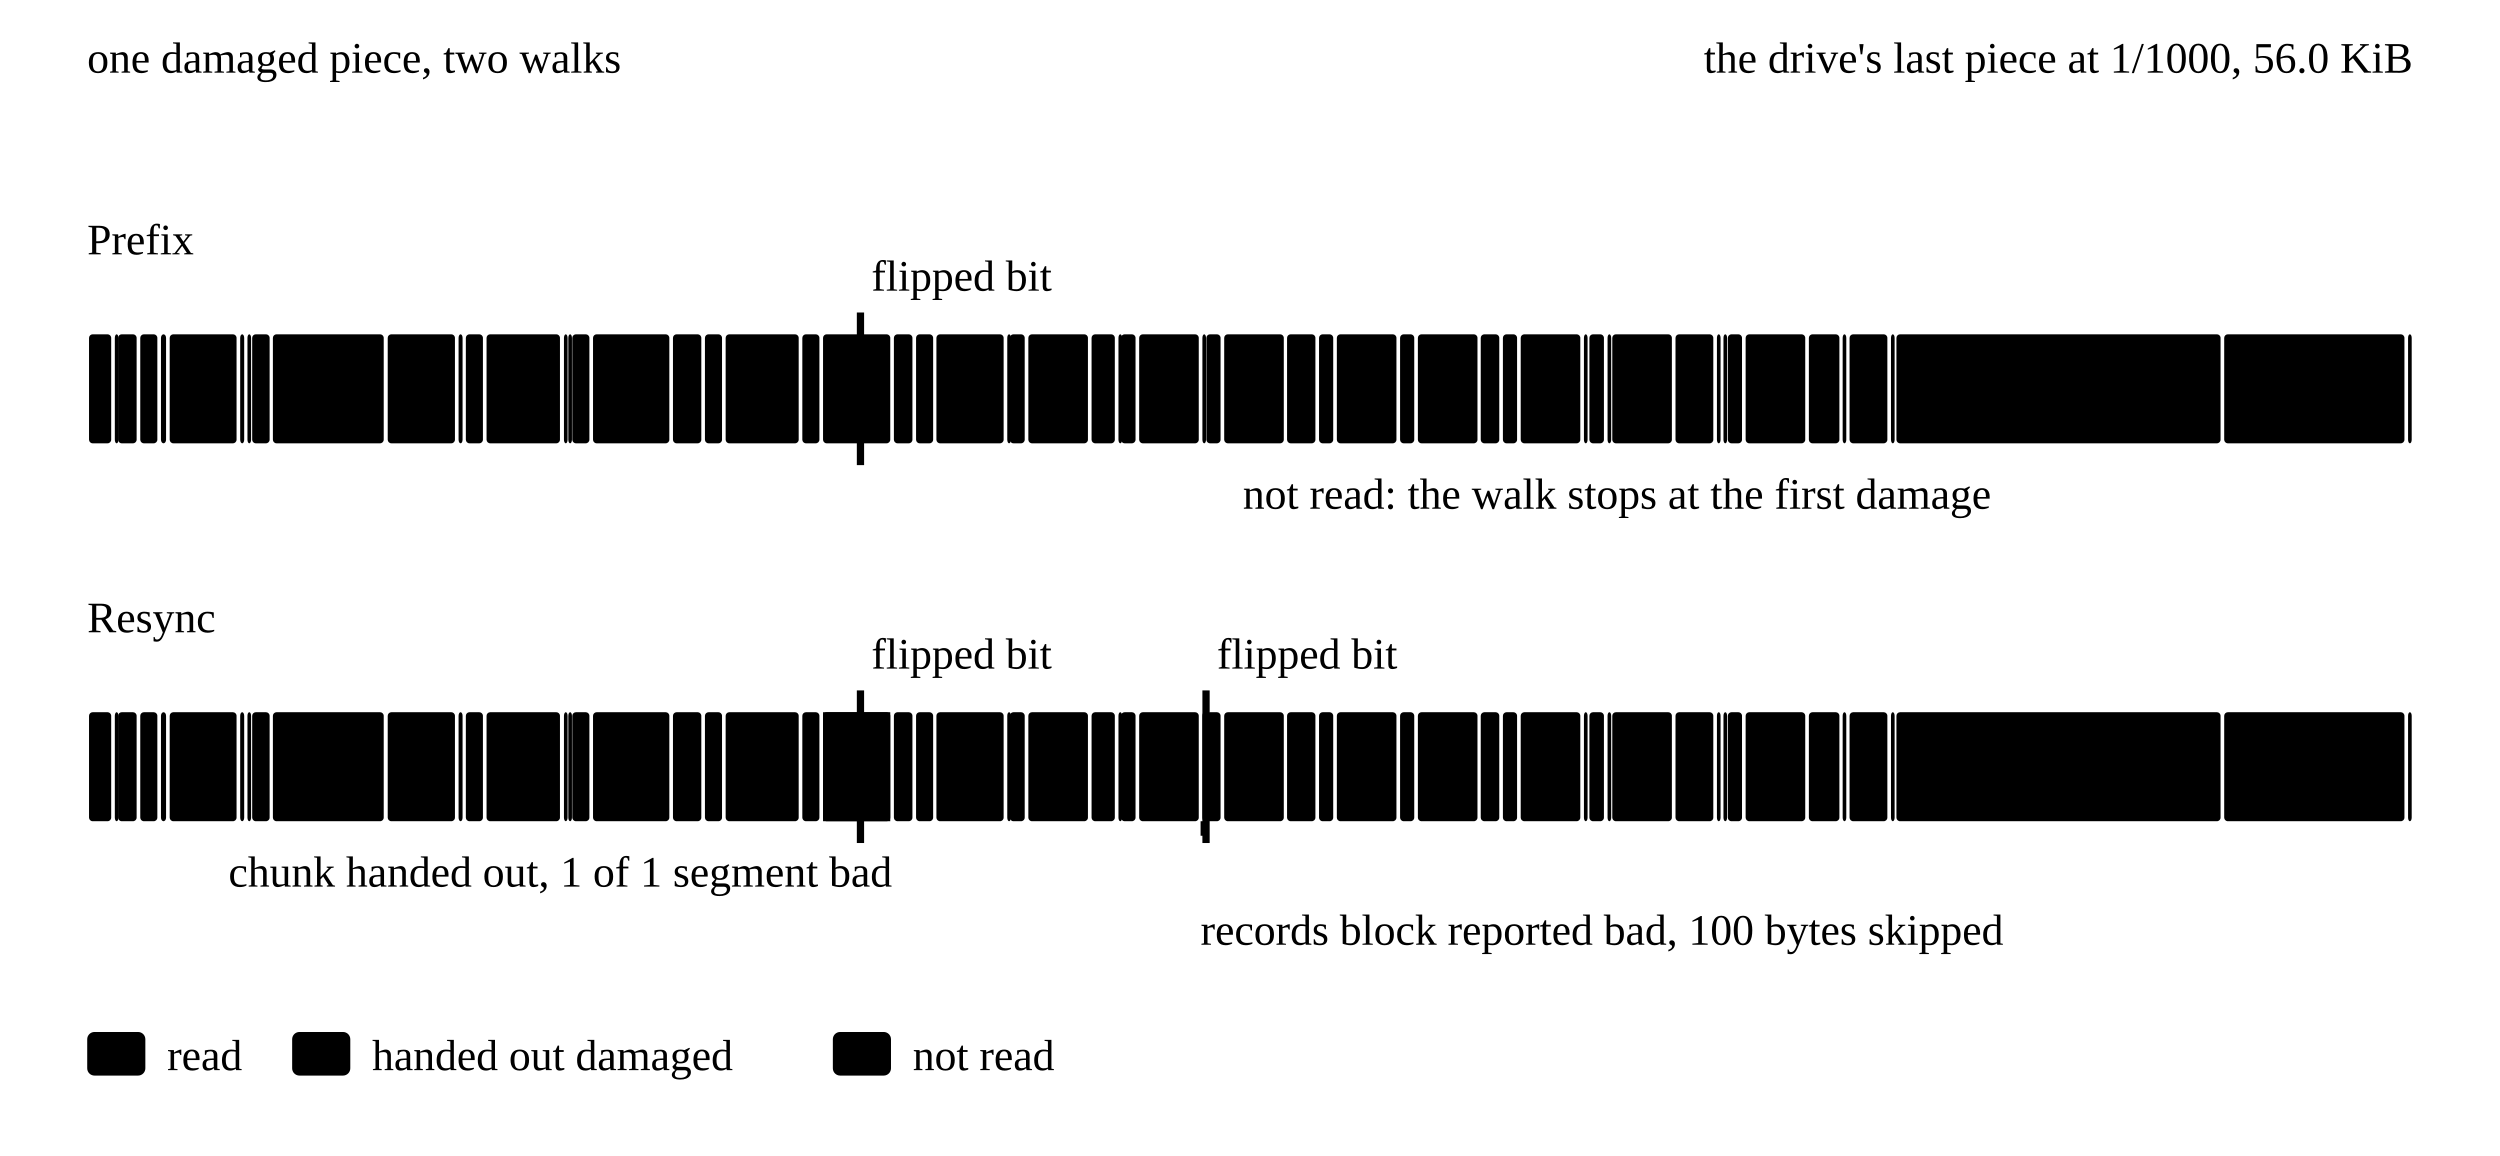
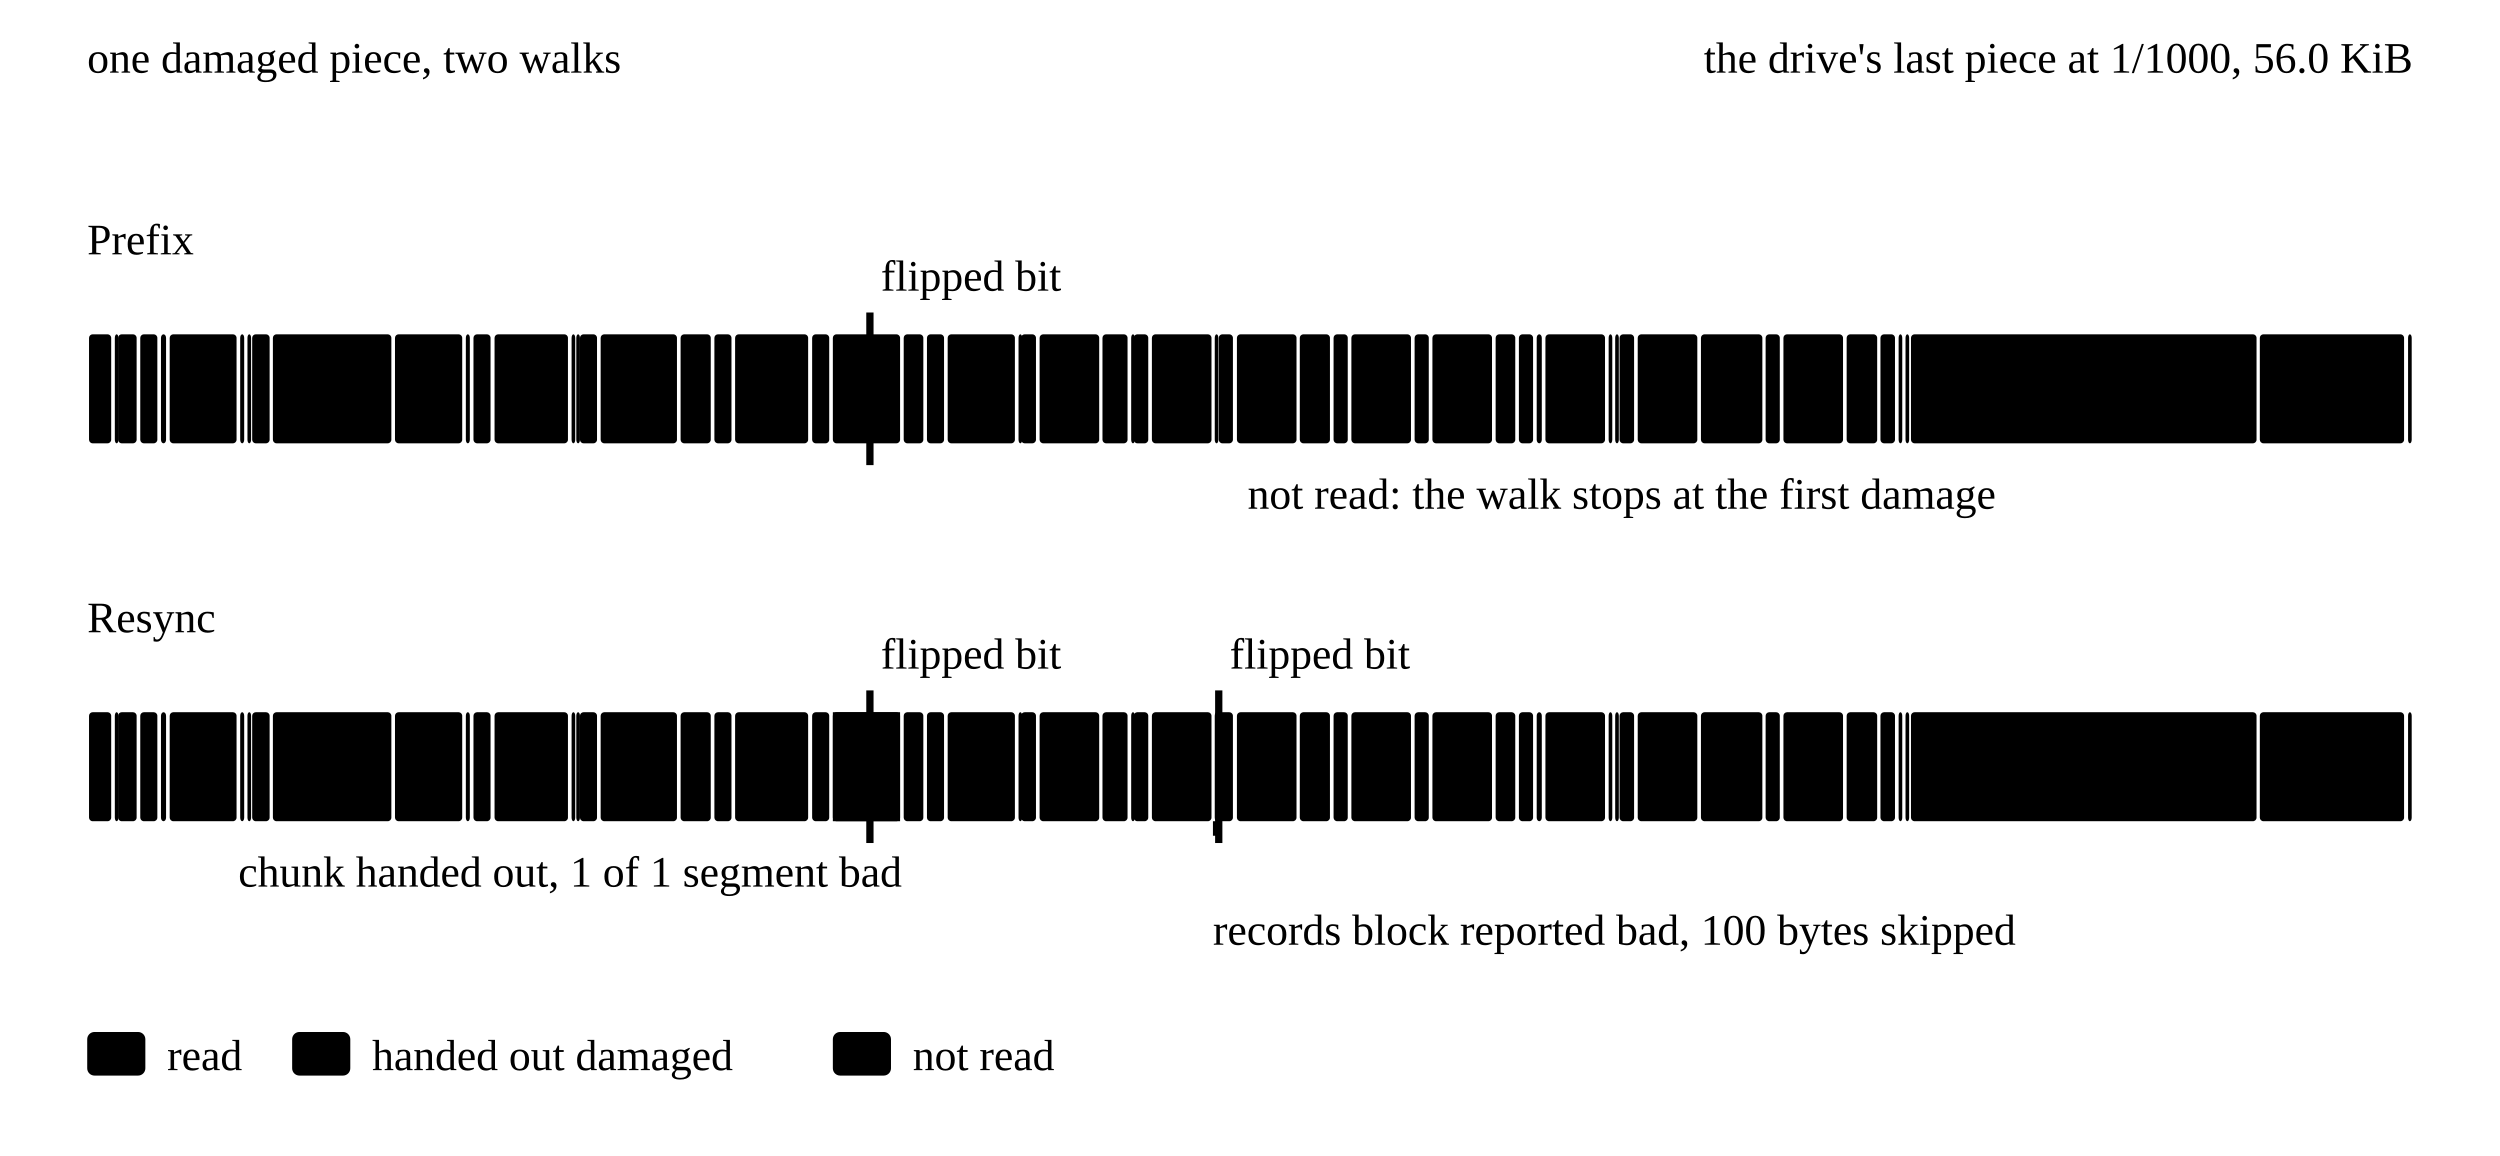
<svg xmlns="http://www.w3.org/2000/svg" class="ww-svg" viewBox="0 0 688 318" width="688" height="318" role="img" aria-label="One piece of 56.0 KiB with two damaged blocks, walked twice: Prefix reads the blocks before the first damage and stops; Resync hands out the chunk with the damaged payload marked, reports the bad records block, skips to the next block and reads on to the end">
  <text x="24.0" y="20.0" text-anchor="start" class="strong">one damaged piece, two walks</text>
  <text x="664.0" y="20.0" text-anchor="end" class="soft small">the drive's last piece at 1/1000, 56.0 KiB</text>
  <text x="24.0" y="70.0" text-anchor="start" class="small strong">Prefix</text>
  <text x="24.0" y="174.0" text-anchor="start" class="small strong">Resync</text>
  <rect x="24.5" y="92.0" width="6.1" height="30.0" rx="1" class="tint-green" />
  <rect x="31.6" y="92.0" width="1.0" height="30.0" rx="1" class="tint-purple" />
  <rect x="32.5" y="92.0" width="5.1" height="30.0" rx="1" class="tint-purple" />
  <rect x="38.6" y="92.0" width="4.7" height="30.0" rx="1" class="tint-blue" />
  <rect x="44.3" y="92.0" width="1.4" height="30.0" rx="1" class="tint-purple" />
  <rect x="46.7" y="92.0" width="18.4" height="30.0" rx="1" class="tint-blue" />
  <rect x="66.1" y="92.0" width="1.1" height="30.0" rx="1" class="tint-purple" />
  <rect x="68.1" y="92.0" width="1.0" height="30.0" rx="1" class="tint-purple" />
  <rect x="69.4" y="92.0" width="4.8" height="30.0" rx="1" class="tint-blue" />
-   <rect x="75.1" y="92.0" width="30.5" height="30.0" rx="1" class="tint-amber" />
-   <rect x="106.7" y="92.0" width="18.5" height="30.0" rx="1" class="tint-blue" />
-   <rect x="126.2" y="92.0" width="1.1" height="30.0" rx="1" class="tint-amber" />
-   <rect x="128.2" y="92.0" width="4.7" height="30.0" rx="1" class="tint-blue" />
-   <rect x="133.9" y="92.0" width="20.2" height="30.0" rx="1" class="tint-blue" />
-   <rect x="155.2" y="92.0" width="1.0" height="30.0" rx="1" class="tint-purple" />
-   <rect x="156.4" y="92.0" width="1.0" height="30.0" rx="1" class="tint-blue" />
-   <rect x="157.5" y="92.0" width="4.7" height="30.0" rx="1" class="tint-blue" />
-   <rect x="163.2" y="92.0" width="21.0" height="30.0" rx="1" class="tint-blue" />
-   <rect x="185.2" y="92.0" width="7.8" height="30.0" rx="1" class="tint-amber" />
-   <rect x="194.0" y="92.0" width="4.7" height="30.0" rx="1" class="tint-blue" />
-   <rect x="199.7" y="92.0" width="20.1" height="30.0" rx="1" class="tint-blue" />
-   <rect x="220.8" y="92.0" width="4.7" height="30.0" rx="1" class="tint-blue" />
-   <rect x="226.5" y="92.0" width="18.5" height="30.0" rx="1" class="faint" />
-   <rect x="246.0" y="92.0" width="5.1" height="30.0" rx="1" class="faint" />
-   <rect x="252.1" y="92.0" width="4.7" height="30.0" rx="1" class="faint" />
-   <rect x="257.7" y="92.0" width="18.5" height="30.0" rx="1" class="faint" />
-   <rect x="277.2" y="92.0" width="1.0" height="30.0" rx="1" class="faint" />
-   <rect x="277.9" y="92.0" width="4.1" height="30.0" rx="1" class="faint" />
-   <rect x="283.0" y="92.0" width="16.4" height="30.0" rx="1" class="faint" />
-   <rect x="300.4" y="92.0" width="6.4" height="30.0" rx="1" class="faint" />
-   <rect x="307.8" y="92.0" width="1.0" height="30.0" rx="1" class="faint" />
-   <rect x="308.5" y="92.0" width="4.0" height="30.0" rx="1" class="faint" />
-   <rect x="313.5" y="92.0" width="16.4" height="30.0" rx="1" class="faint" />
-   <rect x="330.9" y="92.0" width="1.0" height="30.0" rx="1" class="faint" />
-   <rect x="332.0" y="92.0" width="3.9" height="30.0" rx="1" class="faint" />
-   <rect x="336.9" y="92.0" width="16.4" height="30.0" rx="1" class="faint" />
-   <rect x="354.2" y="92.0" width="7.8" height="30.0" rx="1" class="faint" />
-   <rect x="363.0" y="92.0" width="3.9" height="30.0" rx="1" class="faint" />
-   <rect x="367.9" y="92.0" width="16.4" height="30.0" rx="1" class="faint" />
-   <rect x="385.3" y="92.0" width="3.9" height="30.0" rx="1" class="faint" />
-   <rect x="390.2" y="92.0" width="16.4" height="30.0" rx="1" class="faint" />
-   <rect x="407.5" y="92.0" width="5.1" height="30.0" rx="1" class="faint" />
-   <rect x="413.6" y="92.0" width="3.9" height="30.0" rx="1" class="faint" />
-   <rect x="418.5" y="92.0" width="16.4" height="30.0" rx="1" class="faint" />
-   <rect x="435.9" y="92.0" width="1.0" height="30.0" rx="1" class="faint" />
-   <rect x="437.4" y="92.0" width="4.0" height="30.0" rx="1" class="faint" />
-   <rect x="442.4" y="92.0" width="1.0" height="30.0" rx="1" class="faint" />
-   <rect x="443.7" y="92.0" width="16.4" height="30.0" rx="1" class="faint" />
-   <rect x="461.1" y="92.0" width="10.4" height="30.0" rx="1" class="faint" />
-   <rect x="472.5" y="92.0" width="1.0" height="30.0" rx="1" class="faint" />
-   <rect x="474.3" y="92.0" width="1.0" height="30.0" rx="1" class="faint" />
-   <rect x="475.5" y="92.0" width="3.9" height="30.0" rx="1" class="faint" />
-   <rect x="480.4" y="92.0" width="16.4" height="30.0" rx="1" class="faint" />
-   <rect x="497.8" y="92.0" width="8.4" height="30.0" rx="1" class="faint" />
-   <rect x="507.1" y="92.0" width="1.0" height="30.0" rx="1" class="faint" />
-   <rect x="509.0" y="92.0" width="10.4" height="30.0" rx="1" class="faint" />
-   <rect x="520.4" y="92.0" width="1.0" height="30.0" rx="1" class="faint" />
-   <rect x="521.9" y="92.0" width="89.2" height="30.0" rx="1" class="faint" />
-   <rect x="612.1" y="92.0" width="49.6" height="30.0" rx="1" class="faint" />
+   <rect x="75.1" y="92.0" width="32.6" height="30.0" rx="1" class="tint-amber" />
+   <rect x="108.7" y="92.0" width="18.5" height="30.0" rx="1" class="tint-blue" />
+   <rect x="128.2" y="92.0" width="1.1" height="30.0" rx="1" class="tint-amber" />
+   <rect x="130.3" y="92.0" width="4.7" height="30.0" rx="1" class="tint-blue" />
+   <rect x="136.1" y="92.0" width="20.2" height="30.0" rx="1" class="tint-blue" />
+   <rect x="157.3" y="92.0" width="1.0" height="30.0" rx="1" class="tint-purple" />
+   <rect x="158.6" y="92.0" width="1.0" height="30.0" rx="1" class="tint-blue" />
+   <rect x="159.6" y="92.0" width="4.7" height="30.0" rx="1" class="tint-blue" />
+   <rect x="165.3" y="92.0" width="21.0" height="30.0" rx="1" class="tint-blue" />
+   <rect x="187.3" y="92.0" width="8.3" height="30.0" rx="1" class="tint-amber" />
+   <rect x="196.6" y="92.0" width="4.7" height="30.0" rx="1" class="tint-blue" />
+   <rect x="202.3" y="92.0" width="20.1" height="30.0" rx="1" class="tint-blue" />
+   <rect x="223.5" y="92.0" width="4.7" height="30.0" rx="1" class="tint-blue" />
+   <rect x="229.2" y="92.0" width="18.5" height="30.0" rx="1" class="faint" />
+   <rect x="248.7" y="92.0" width="5.4" height="30.0" rx="1" class="faint" />
+   <rect x="255.1" y="92.0" width="4.7" height="30.0" rx="1" class="faint" />
+   <rect x="260.8" y="92.0" width="18.5" height="30.0" rx="1" class="faint" />
+   <rect x="280.3" y="92.0" width="1.0" height="30.0" rx="1" class="faint" />
+   <rect x="281.0" y="92.0" width="4.1" height="30.0" rx="1" class="faint" />
+   <rect x="286.1" y="92.0" width="16.4" height="30.0" rx="1" class="faint" />
+   <rect x="303.4" y="92.0" width="6.9" height="30.0" rx="1" class="faint" />
+   <rect x="311.3" y="92.0" width="1.0" height="30.0" rx="1" class="faint" />
+   <rect x="312.0" y="92.0" width="4.0" height="30.0" rx="1" class="faint" />
+   <rect x="317.0" y="92.0" width="16.4" height="30.0" rx="1" class="faint" />
+   <rect x="334.3" y="92.0" width="1.0" height="30.0" rx="1" class="faint" />
+   <rect x="335.4" y="92.0" width="3.9" height="30.0" rx="1" class="faint" />
+   <rect x="340.4" y="92.0" width="16.4" height="30.0" rx="1" class="faint" />
+   <rect x="357.7" y="92.0" width="8.3" height="30.0" rx="1" class="faint" />
+   <rect x="367.0" y="92.0" width="3.9" height="30.0" rx="1" class="faint" />
+   <rect x="371.9" y="92.0" width="16.4" height="30.0" rx="1" class="faint" />
+   <rect x="389.3" y="92.0" width="3.9" height="30.0" rx="1" class="faint" />
+   <rect x="394.2" y="92.0" width="16.4" height="30.0" rx="1" class="faint" />
+   <rect x="411.6" y="92.0" width="5.4" height="30.0" rx="1" class="faint" />
+   <rect x="418.0" y="92.0" width="3.9" height="30.0" rx="1" class="faint" />
+   <rect x="422.9" y="92.0" width="1.4" height="30.0" rx="1" class="faint" />
+   <rect x="425.3" y="92.0" width="16.4" height="30.0" rx="1" class="faint" />
+   <rect x="442.7" y="92.0" width="1.0" height="30.0" rx="1" class="faint" />
+   <rect x="444.5" y="92.0" width="1.0" height="30.0" rx="1" class="faint" />
+   <rect x="445.7" y="92.0" width="4.0" height="30.0" rx="1" class="faint" />
+   <rect x="450.7" y="92.0" width="16.4" height="30.0" rx="1" class="faint" />
+   <rect x="468.1" y="92.0" width="16.9" height="30.0" rx="1" class="faint" />
+   <rect x="485.9" y="92.0" width="3.9" height="30.0" rx="1" class="faint" />
+   <rect x="490.8" y="92.0" width="16.4" height="30.0" rx="1" class="faint" />
+   <rect x="508.2" y="92.0" width="8.4" height="30.0" rx="1" class="faint" />
+   <rect x="517.5" y="92.0" width="4.0" height="30.0" rx="1" class="faint" />
+   <rect x="522.5" y="92.0" width="1.0" height="30.0" rx="1" class="faint" />
+   <rect x="524.4" y="92.0" width="1.0" height="30.0" rx="1" class="faint" />
+   <rect x="525.9" y="92.0" width="95.1" height="30.0" rx="1" class="faint" />
+   <rect x="621.9" y="92.0" width="39.7" height="30.0" rx="1" class="faint" />
  <rect x="662.7" y="92.0" width="1.0" height="30.0" rx="1" class="faint" />
-   <rect x="235.8" y="86.0" width="2.0" height="42.0" rx="0" class="tint-accent" />
-   <path d="M235.8 82.0 V128.0" class="accent-line" />
-   <text x="239.8" y="80.0" text-anchor="start" class="small accent">flipped bit</text>
-   <text x="445.0" y="140.0" text-anchor="middle" class="soft small">not read: the walk stops at the first damage</text>
+   <rect x="238.4" y="86.0" width="2.0" height="42.0" rx="0" class="tint-accent" />
+   <path d="M238.4 82.0 V128.0" class="accent-line" />
+   <text x="242.4" y="80.0" text-anchor="start" class="small accent">flipped bit</text>
+   <text x="446.3" y="140.0" text-anchor="middle" class="soft small">not read: the walk stops at the first damage</text>
  <rect x="24.5" y="196.0" width="6.1" height="30.0" rx="1" class="tint-green" />
  <rect x="31.6" y="196.0" width="1.0" height="30.0" rx="1" class="tint-purple" />
  <rect x="32.5" y="196.0" width="5.1" height="30.0" rx="1" class="tint-purple" />
  <rect x="38.6" y="196.0" width="4.7" height="30.0" rx="1" class="tint-blue" />
  <rect x="44.3" y="196.0" width="1.4" height="30.0" rx="1" class="tint-purple" />
  <rect x="46.7" y="196.0" width="18.4" height="30.0" rx="1" class="tint-blue" />
  <rect x="66.1" y="196.0" width="1.1" height="30.0" rx="1" class="tint-purple" />
  <rect x="68.1" y="196.0" width="1.0" height="30.0" rx="1" class="tint-purple" />
  <rect x="69.4" y="196.0" width="4.8" height="30.0" rx="1" class="tint-blue" />
-   <rect x="75.1" y="196.0" width="30.5" height="30.0" rx="1" class="tint-amber" />
-   <rect x="106.7" y="196.0" width="18.5" height="30.0" rx="1" class="tint-blue" />
-   <rect x="126.2" y="196.0" width="1.1" height="30.0" rx="1" class="tint-amber" />
-   <rect x="128.2" y="196.0" width="4.7" height="30.0" rx="1" class="tint-blue" />
-   <rect x="133.9" y="196.0" width="20.2" height="30.0" rx="1" class="tint-blue" />
-   <rect x="155.2" y="196.0" width="1.0" height="30.0" rx="1" class="tint-purple" />
-   <rect x="156.4" y="196.0" width="1.0" height="30.0" rx="1" class="tint-blue" />
-   <rect x="157.5" y="196.0" width="4.7" height="30.0" rx="1" class="tint-blue" />
-   <rect x="163.2" y="196.0" width="21.0" height="30.0" rx="1" class="tint-blue" />
-   <rect x="185.2" y="196.0" width="7.8" height="30.0" rx="1" class="tint-amber" />
-   <rect x="194.0" y="196.0" width="4.7" height="30.0" rx="1" class="tint-blue" />
-   <rect x="199.7" y="196.0" width="20.1" height="30.0" rx="1" class="tint-blue" />
-   <rect x="220.8" y="196.0" width="4.7" height="30.0" rx="1" class="tint-blue" />
-   <rect x="226.5" y="196.0" width="18.5" height="30.0" rx="1" class="tint-accent" />
-   <path d="M226.5 196.0 h18.5 v30 h-18.5 Z" class="thin dash" />
-   <rect x="246.0" y="196.0" width="5.1" height="30.0" rx="1" class="tint-amber" />
-   <rect x="252.1" y="196.0" width="4.7" height="30.0" rx="1" class="tint-blue" />
-   <rect x="257.7" y="196.0" width="18.5" height="30.0" rx="1" class="tint-blue" />
-   <rect x="277.2" y="196.0" width="1.0" height="30.0" rx="1" class="tint-purple" />
-   <rect x="277.9" y="196.0" width="4.1" height="30.0" rx="1" class="tint-blue" />
-   <rect x="283.0" y="196.0" width="16.4" height="30.0" rx="1" class="tint-blue" />
-   <rect x="300.4" y="196.0" width="6.4" height="30.0" rx="1" class="tint-amber" />
-   <rect x="307.8" y="196.0" width="1.0" height="30.0" rx="1" class="tint-purple" />
-   <rect x="308.5" y="196.0" width="4.0" height="30.0" rx="1" class="tint-blue" />
-   <rect x="313.5" y="196.0" width="16.4" height="30.0" rx="1" class="tint-blue" />
-   <rect x="330.9" y="196.0" width="1.0" height="30.0" rx="1" class="faint" />
-   <rect x="332.0" y="196.0" width="3.9" height="30.0" rx="1" class="tint-blue" />
-   <rect x="336.9" y="196.0" width="16.4" height="30.0" rx="1" class="tint-blue" />
-   <rect x="354.2" y="196.0" width="7.8" height="30.0" rx="1" class="tint-amber" />
-   <rect x="363.0" y="196.0" width="3.9" height="30.0" rx="1" class="tint-blue" />
-   <rect x="367.9" y="196.0" width="16.4" height="30.0" rx="1" class="tint-blue" />
-   <rect x="385.3" y="196.0" width="3.9" height="30.0" rx="1" class="tint-blue" />
-   <rect x="390.2" y="196.0" width="16.4" height="30.0" rx="1" class="tint-blue" />
-   <rect x="407.5" y="196.0" width="5.1" height="30.0" rx="1" class="tint-amber" />
-   <rect x="413.6" y="196.0" width="3.9" height="30.0" rx="1" class="tint-blue" />
-   <rect x="418.5" y="196.0" width="16.4" height="30.0" rx="1" class="tint-blue" />
-   <rect x="435.9" y="196.0" width="1.0" height="30.0" rx="1" class="tint-purple" />
-   <rect x="437.4" y="196.0" width="4.0" height="30.0" rx="1" class="tint-blue" />
-   <rect x="442.4" y="196.0" width="1.0" height="30.0" rx="1" class="tint-purple" />
-   <rect x="443.7" y="196.0" width="16.4" height="30.0" rx="1" class="tint-blue" />
-   <rect x="461.1" y="196.0" width="10.4" height="30.0" rx="1" class="tint-amber" />
-   <rect x="472.5" y="196.0" width="1.0" height="30.0" rx="1" class="tint-purple" />
-   <rect x="474.3" y="196.0" width="1.0" height="30.0" rx="1" class="tint-purple" />
-   <rect x="475.5" y="196.0" width="3.9" height="30.0" rx="1" class="tint-blue" />
-   <rect x="480.4" y="196.0" width="16.4" height="30.0" rx="1" class="tint-blue" />
-   <rect x="497.8" y="196.0" width="8.4" height="30.0" rx="1" class="tint-teal" />
-   <rect x="507.1" y="196.0" width="1.0" height="30.0" rx="1" class="tint-teal" />
-   <rect x="509.0" y="196.0" width="10.4" height="30.0" rx="1" class="tint-amber" />
-   <rect x="520.4" y="196.0" width="1.0" height="30.0" rx="1" class="tint-teal" />
-   <rect x="521.9" y="196.0" width="89.2" height="30.0" rx="1" class="tint-green" />
-   <rect x="612.1" y="196.0" width="49.6" height="30.0" rx="1" class="tint-green" />
+   <rect x="75.1" y="196.0" width="32.6" height="30.0" rx="1" class="tint-amber" />
+   <rect x="108.7" y="196.0" width="18.5" height="30.0" rx="1" class="tint-blue" />
+   <rect x="128.2" y="196.0" width="1.1" height="30.0" rx="1" class="tint-amber" />
+   <rect x="130.3" y="196.0" width="4.7" height="30.0" rx="1" class="tint-blue" />
+   <rect x="136.1" y="196.0" width="20.2" height="30.0" rx="1" class="tint-blue" />
+   <rect x="157.3" y="196.0" width="1.0" height="30.0" rx="1" class="tint-purple" />
+   <rect x="158.6" y="196.0" width="1.0" height="30.0" rx="1" class="tint-blue" />
+   <rect x="159.6" y="196.0" width="4.7" height="30.0" rx="1" class="tint-blue" />
+   <rect x="165.3" y="196.0" width="21.0" height="30.0" rx="1" class="tint-blue" />
+   <rect x="187.3" y="196.0" width="8.3" height="30.0" rx="1" class="tint-amber" />
+   <rect x="196.6" y="196.0" width="4.7" height="30.0" rx="1" class="tint-blue" />
+   <rect x="202.3" y="196.0" width="20.1" height="30.0" rx="1" class="tint-blue" />
+   <rect x="223.5" y="196.0" width="4.7" height="30.0" rx="1" class="tint-blue" />
+   <rect x="229.2" y="196.0" width="18.5" height="30.0" rx="1" class="tint-accent" />
+   <path d="M229.2 196.0 h18.5 v30 h-18.5 Z" class="thin dash" />
+   <rect x="248.7" y="196.0" width="5.4" height="30.0" rx="1" class="tint-amber" />
+   <rect x="255.1" y="196.0" width="4.7" height="30.0" rx="1" class="tint-blue" />
+   <rect x="260.8" y="196.0" width="18.5" height="30.0" rx="1" class="tint-blue" />
+   <rect x="280.3" y="196.0" width="1.0" height="30.0" rx="1" class="tint-purple" />
+   <rect x="281.0" y="196.0" width="4.1" height="30.0" rx="1" class="tint-blue" />
+   <rect x="286.1" y="196.0" width="16.4" height="30.0" rx="1" class="tint-blue" />
+   <rect x="303.4" y="196.0" width="6.9" height="30.0" rx="1" class="tint-amber" />
+   <rect x="311.3" y="196.0" width="1.0" height="30.0" rx="1" class="tint-purple" />
+   <rect x="312.0" y="196.0" width="4.0" height="30.0" rx="1" class="tint-blue" />
+   <rect x="317.0" y="196.0" width="16.4" height="30.0" rx="1" class="tint-blue" />
+   <rect x="334.3" y="196.0" width="1.0" height="30.0" rx="1" class="faint" />
+   <rect x="335.4" y="196.0" width="3.9" height="30.0" rx="1" class="tint-blue" />
+   <rect x="340.4" y="196.0" width="16.4" height="30.0" rx="1" class="tint-blue" />
+   <rect x="357.7" y="196.0" width="8.3" height="30.0" rx="1" class="tint-amber" />
+   <rect x="367.0" y="196.0" width="3.9" height="30.0" rx="1" class="tint-blue" />
+   <rect x="371.9" y="196.0" width="16.4" height="30.0" rx="1" class="tint-blue" />
+   <rect x="389.3" y="196.0" width="3.9" height="30.0" rx="1" class="tint-blue" />
+   <rect x="394.2" y="196.0" width="16.4" height="30.0" rx="1" class="tint-blue" />
+   <rect x="411.6" y="196.0" width="5.4" height="30.0" rx="1" class="tint-amber" />
+   <rect x="418.0" y="196.0" width="3.9" height="30.0" rx="1" class="tint-blue" />
+   <rect x="422.9" y="196.0" width="1.4" height="30.0" rx="1" class="tint-purple" />
+   <rect x="425.3" y="196.0" width="16.4" height="30.0" rx="1" class="tint-blue" />
+   <rect x="442.7" y="196.0" width="1.0" height="30.0" rx="1" class="tint-purple" />
+   <rect x="444.5" y="196.0" width="1.0" height="30.0" rx="1" class="tint-purple" />
+   <rect x="445.7" y="196.0" width="4.0" height="30.0" rx="1" class="tint-blue" />
+   <rect x="450.7" y="196.0" width="16.4" height="30.0" rx="1" class="tint-blue" />
+   <rect x="468.1" y="196.0" width="16.9" height="30.0" rx="1" class="tint-amber" />
+   <rect x="485.9" y="196.0" width="3.9" height="30.0" rx="1" class="tint-blue" />
+   <rect x="490.8" y="196.0" width="16.4" height="30.0" rx="1" class="tint-blue" />
+   <rect x="508.2" y="196.0" width="8.4" height="30.0" rx="1" class="tint-teal" />
+   <rect x="517.5" y="196.0" width="4.0" height="30.0" rx="1" class="tint-amber" />
+   <rect x="522.5" y="196.0" width="1.0" height="30.0" rx="1" class="tint-teal" />
+   <rect x="524.4" y="196.0" width="1.0" height="30.0" rx="1" class="tint-teal" />
+   <rect x="525.9" y="196.0" width="95.1" height="30.0" rx="1" class="tint-green" />
+   <rect x="621.9" y="196.0" width="39.7" height="30.0" rx="1" class="tint-green" />
  <rect x="662.7" y="196.0" width="1.0" height="30.0" rx="1" class="tint-green" />
-   <rect x="235.8" y="190.0" width="2.0" height="42.0" rx="0" class="tint-accent" />
-   <path d="M235.8 186.0 V232.0" class="accent-line" />
-   <text x="239.8" y="184.0" text-anchor="start" class="small accent">flipped bit</text>
-   <rect x="330.9" y="190.0" width="2.0" height="42.0" rx="0" class="tint-accent" />
-   <path d="M330.9 186.0 V232.0" class="accent-line" />
-   <text x="334.9" y="184.0" text-anchor="start" class="small accent">flipped bit</text>
-   <path d="M330.4 226.0 v4 H331.5 v-4" class="thin" />
-   <text x="245.5" y="244.0" text-anchor="end" class="small">chunk handed out, 1 of 1 segment bad</text>
-   <text x="330.4" y="260.0" text-anchor="start" class="small">records block reported bad, 100 bytes skipped</text>
+   <rect x="238.4" y="190.0" width="2.0" height="42.0" rx="0" class="tint-accent" />
+   <path d="M238.4 186.0 V232.0" class="accent-line" />
+   <text x="242.4" y="184.0" text-anchor="start" class="small accent">flipped bit</text>
+   <rect x="334.4" y="190.0" width="2.0" height="42.0" rx="0" class="tint-accent" />
+   <path d="M334.4 186.0 V232.0" class="accent-line" />
+   <text x="338.4" y="184.0" text-anchor="start" class="small accent">flipped bit</text>
+   <path d="M333.8 226.0 v4 H334.9 v-4" class="thin" />
+   <text x="248.2" y="244.0" text-anchor="end" class="small">chunk handed out, 1 of 1 segment bad</text>
+   <text x="333.8" y="260.0" text-anchor="start" class="small">records block reported bad, 100 bytes skipped</text>
  <rect x="24.0" y="284.0" width="16.0" height="12.0" rx="2" class="tint-blue" />
  <text x="46.0" y="294.5" text-anchor="start" class="small">read</text>
  <rect x="80.4" y="284.0" width="16.0" height="12.0" rx="2" class="tint-accent" />
  <text x="102.4" y="294.5" text-anchor="start" class="small">handed out damaged</text>
  <rect x="229.2" y="284.0" width="16.0" height="12.0" rx="2" class="faint" />
  <text x="251.2" y="294.5" text-anchor="start" class="small">not read</text>
</svg>
